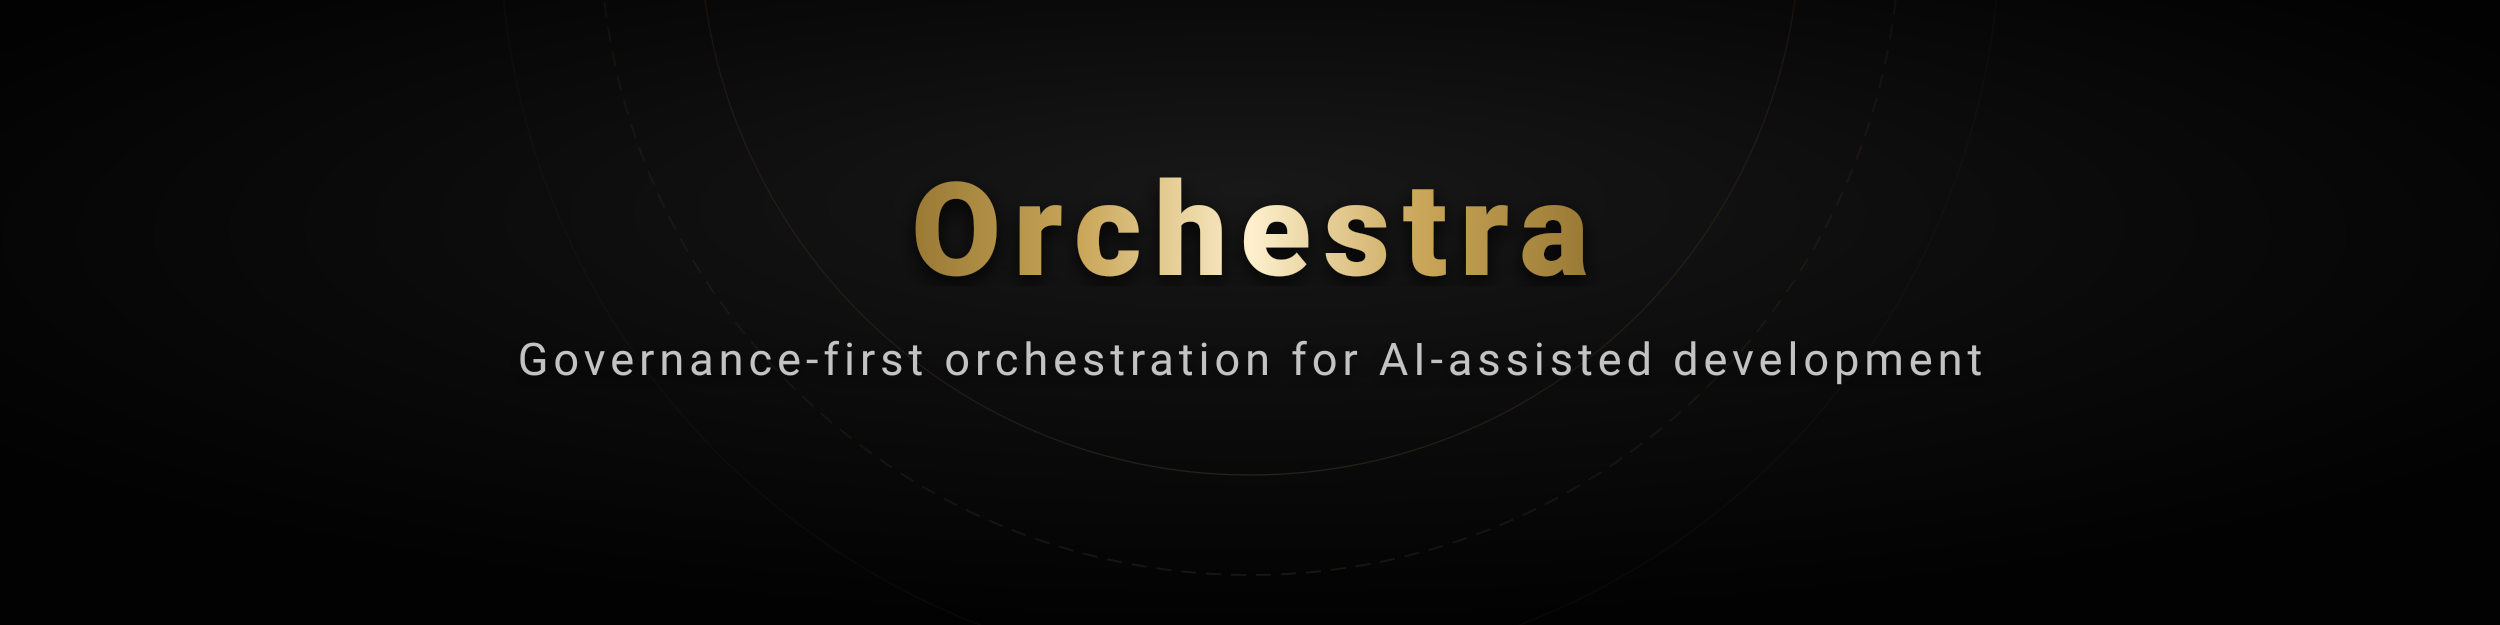
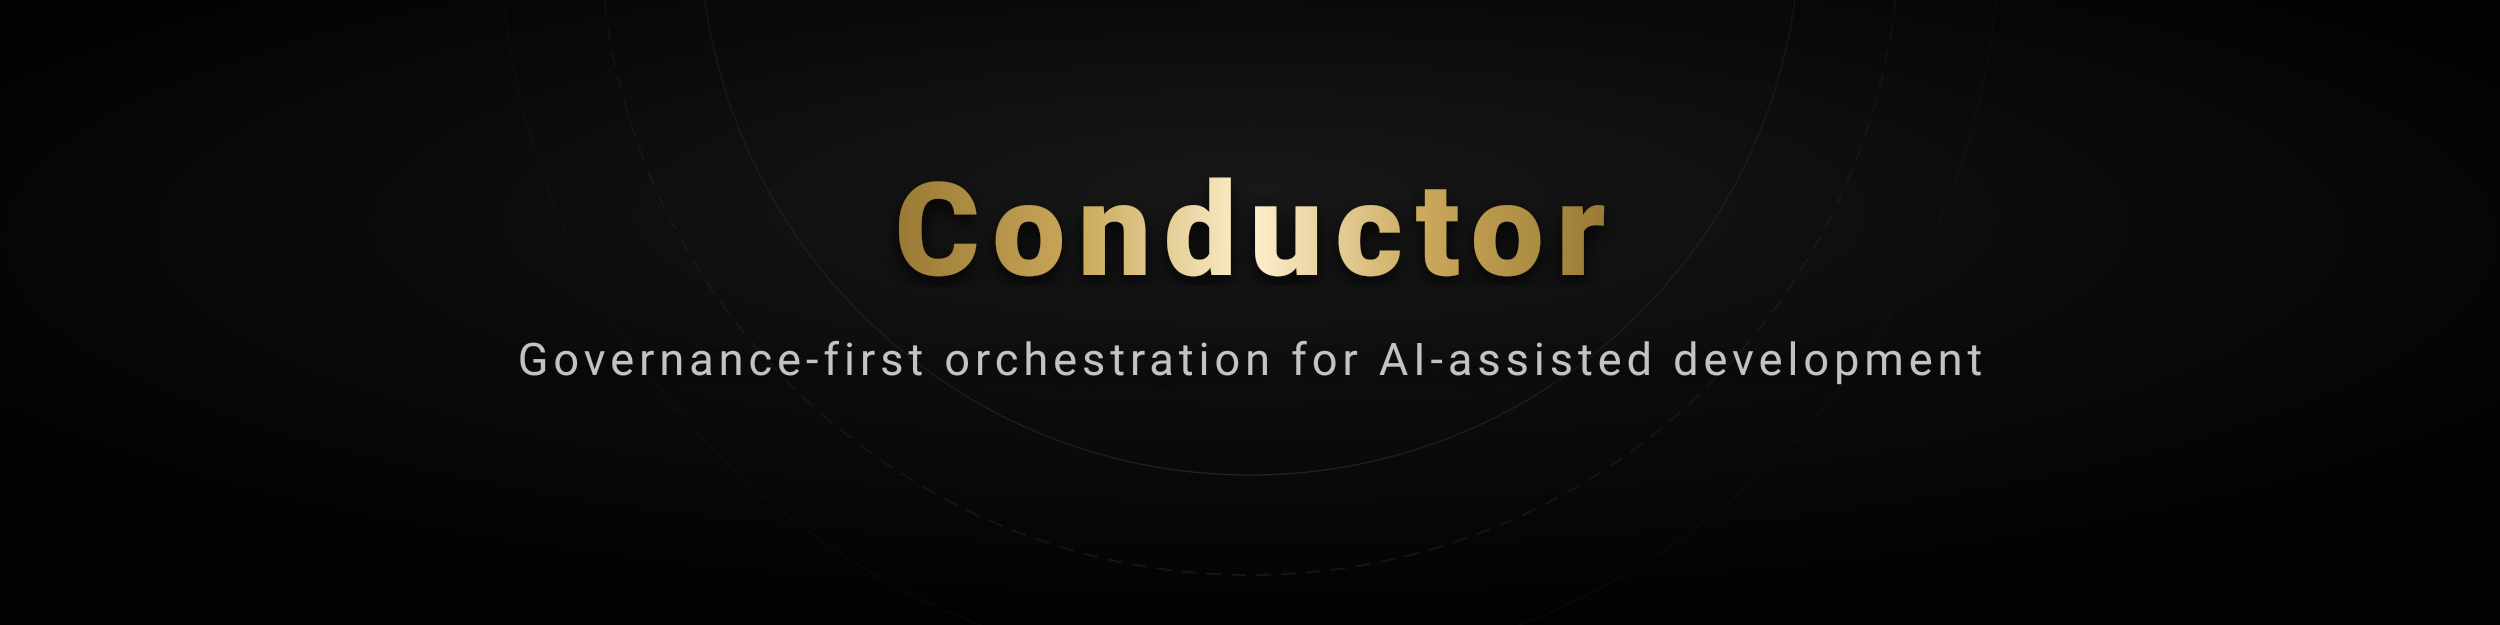
<svg xmlns="http://www.w3.org/2000/svg" viewBox="0 0 1000 250" width="100%">
  <defs>
    <radialGradient id="bg-grad" cx="50%" cy="40%" r="60%" fx="50%" fy="30%">
      <stop offset="0%" stop-color="#181818" />
      <stop offset="60%" stop-color="#0a0a0a" />
      <stop offset="100%" stop-color="#020202" />
    </radialGradient>
    <linearGradient id="gold-grad" x1="0%" y1="0%" x2="100%" y2="0%">
      <stop offset="0%" stop-color="#9a7a35" />
      <stop offset="25%" stop-color="#caa75a" />
      <stop offset="50%" stop-color="#fdf0cd" />
      <stop offset="75%" stop-color="#caa75a" />
      <stop offset="100%" stop-color="#9a7a35" />
    </linearGradient>
    <linearGradient id="gold-wave-grad" x1="0%" y1="0%" x2="100%" y2="100%">
      <stop offset="0%" stop-color="#bf953f" stop-opacity="0.08" />
      <stop offset="50%" stop-color="#fcf6ba" stop-opacity="0.18" />
      <stop offset="100%" stop-color="#b38728" stop-opacity="0.03" />
    </linearGradient>
    <linearGradient id="wave-border" x1="0%" y1="0%" x2="100%" y2="0%">
      <stop offset="0%" stop-color="#9a7a35" />
      <stop offset="50%" stop-color="#fdf0cd" />
      <stop offset="100%" stop-color="#9a7a35" />
    </linearGradient>
    <filter id="shadow" x="-10%" y="-10%" width="120%" height="120%">
      <feDropShadow dx="0" dy="3" stdDeviation="4" flood-color="#000" flood-opacity="0.85" />
    </filter>
    <style>
            .title {
                font-family: -apple-system, BlinkMacSystemFont, "Segoe UI", Roboto, Helvetica, Arial, sans-serif;
                font-weight: 800;
                font-size: 52px;
                fill: url(#gold-grad);
                text-anchor: middle;
                letter-spacing: 5px;
                filter: url(#shadow);
            }
            .subtitle {
                font-family: -apple-system, BlinkMacSystemFont, "Segoe UI", Roboto, Helvetica, Arial, sans-serif;
                font-weight: 400;
                font-size: 18px;
                fill: #cccccc;
                text-anchor: middle;
                letter-spacing: 2px;
                opacity: 0.95;
                filter: url(#shadow);
            }
        </style>
  </defs>
  <rect width="1000" height="250" fill="url(#bg-grad)" />
  <circle cx="500" cy="-30" r="220" fill="none" stroke="url(#gold-grad)" stroke-width="0.5" opacity="0.12" />
  <circle cx="500" cy="-30" r="260" fill="none" stroke="url(#gold-grad)" stroke-dasharray="6,4" stroke-width="0.75" opacity="0.08" />
  <circle cx="500" cy="-30" r="300" fill="none" stroke="url(#gold-grad)" stroke-width="0.5" opacity="0.04" />
  <path fill="url(#gold-wave-grad)" opacity="0.4">
    <animate attributeName="d" dur="10s" repeatCount="indefinite" values="M0,250 L0,210 Q250,170 500,210 T1000,210 L1000,250 Z;                     M0,250 L0,190 Q250,230 500,190 T1000,190 L1000,250 Z;                     M0,250 L0,210 Q250,170 500,210 T1000,210 L1000,250 Z" />
  </path>
  <path fill="url(#gold-wave-grad)" opacity="0.6">
    <animate attributeName="d" dur="7s" repeatCount="indefinite" values="M0,250 L0,220 Q250,200 500,220 T1000,220 L1000,250 Z;                     M0,250 L0,205 Q250,235 500,205 T1000,205 L1000,250 Z;                     M0,250 L0,220 Q250,200 500,220 T1000,220 L1000,250 Z" />
  </path>
  <path fill="url(#gold-wave-grad)" opacity="0.8">
    <animate attributeName="d" dur="12s" repeatCount="indefinite" values="M0,250 L0,230 Q250,210 500,230 T1000,230 L1000,250 Z;                     M0,250 L0,215 Q250,240 500,215 T1000,215 L1000,250 Z;                     M0,250 L0,230 Q250,210 500,230 T1000,230 L1000,250 Z" />
  </path>
  <path fill="none" stroke="url(#wave-border)" stroke-width="1.25" opacity="0.85">
    <animate attributeName="d" dur="12s" repeatCount="indefinite" values="M0,230 Q250,210 500,230 T1000,230;                     M0,215 Q250,240 500,215 T1000,215;                     M0,230 Q250,210 500,230 T1000,230" />
  </path>
-   <text x="500" y="110" class="title">Orchestra</text>
+   <text x="500" y="110" class="title">Conductor</text>
  <text x="500" y="150" class="subtitle">Governance-first orchestration for AI-assisted development</text>
</svg>
